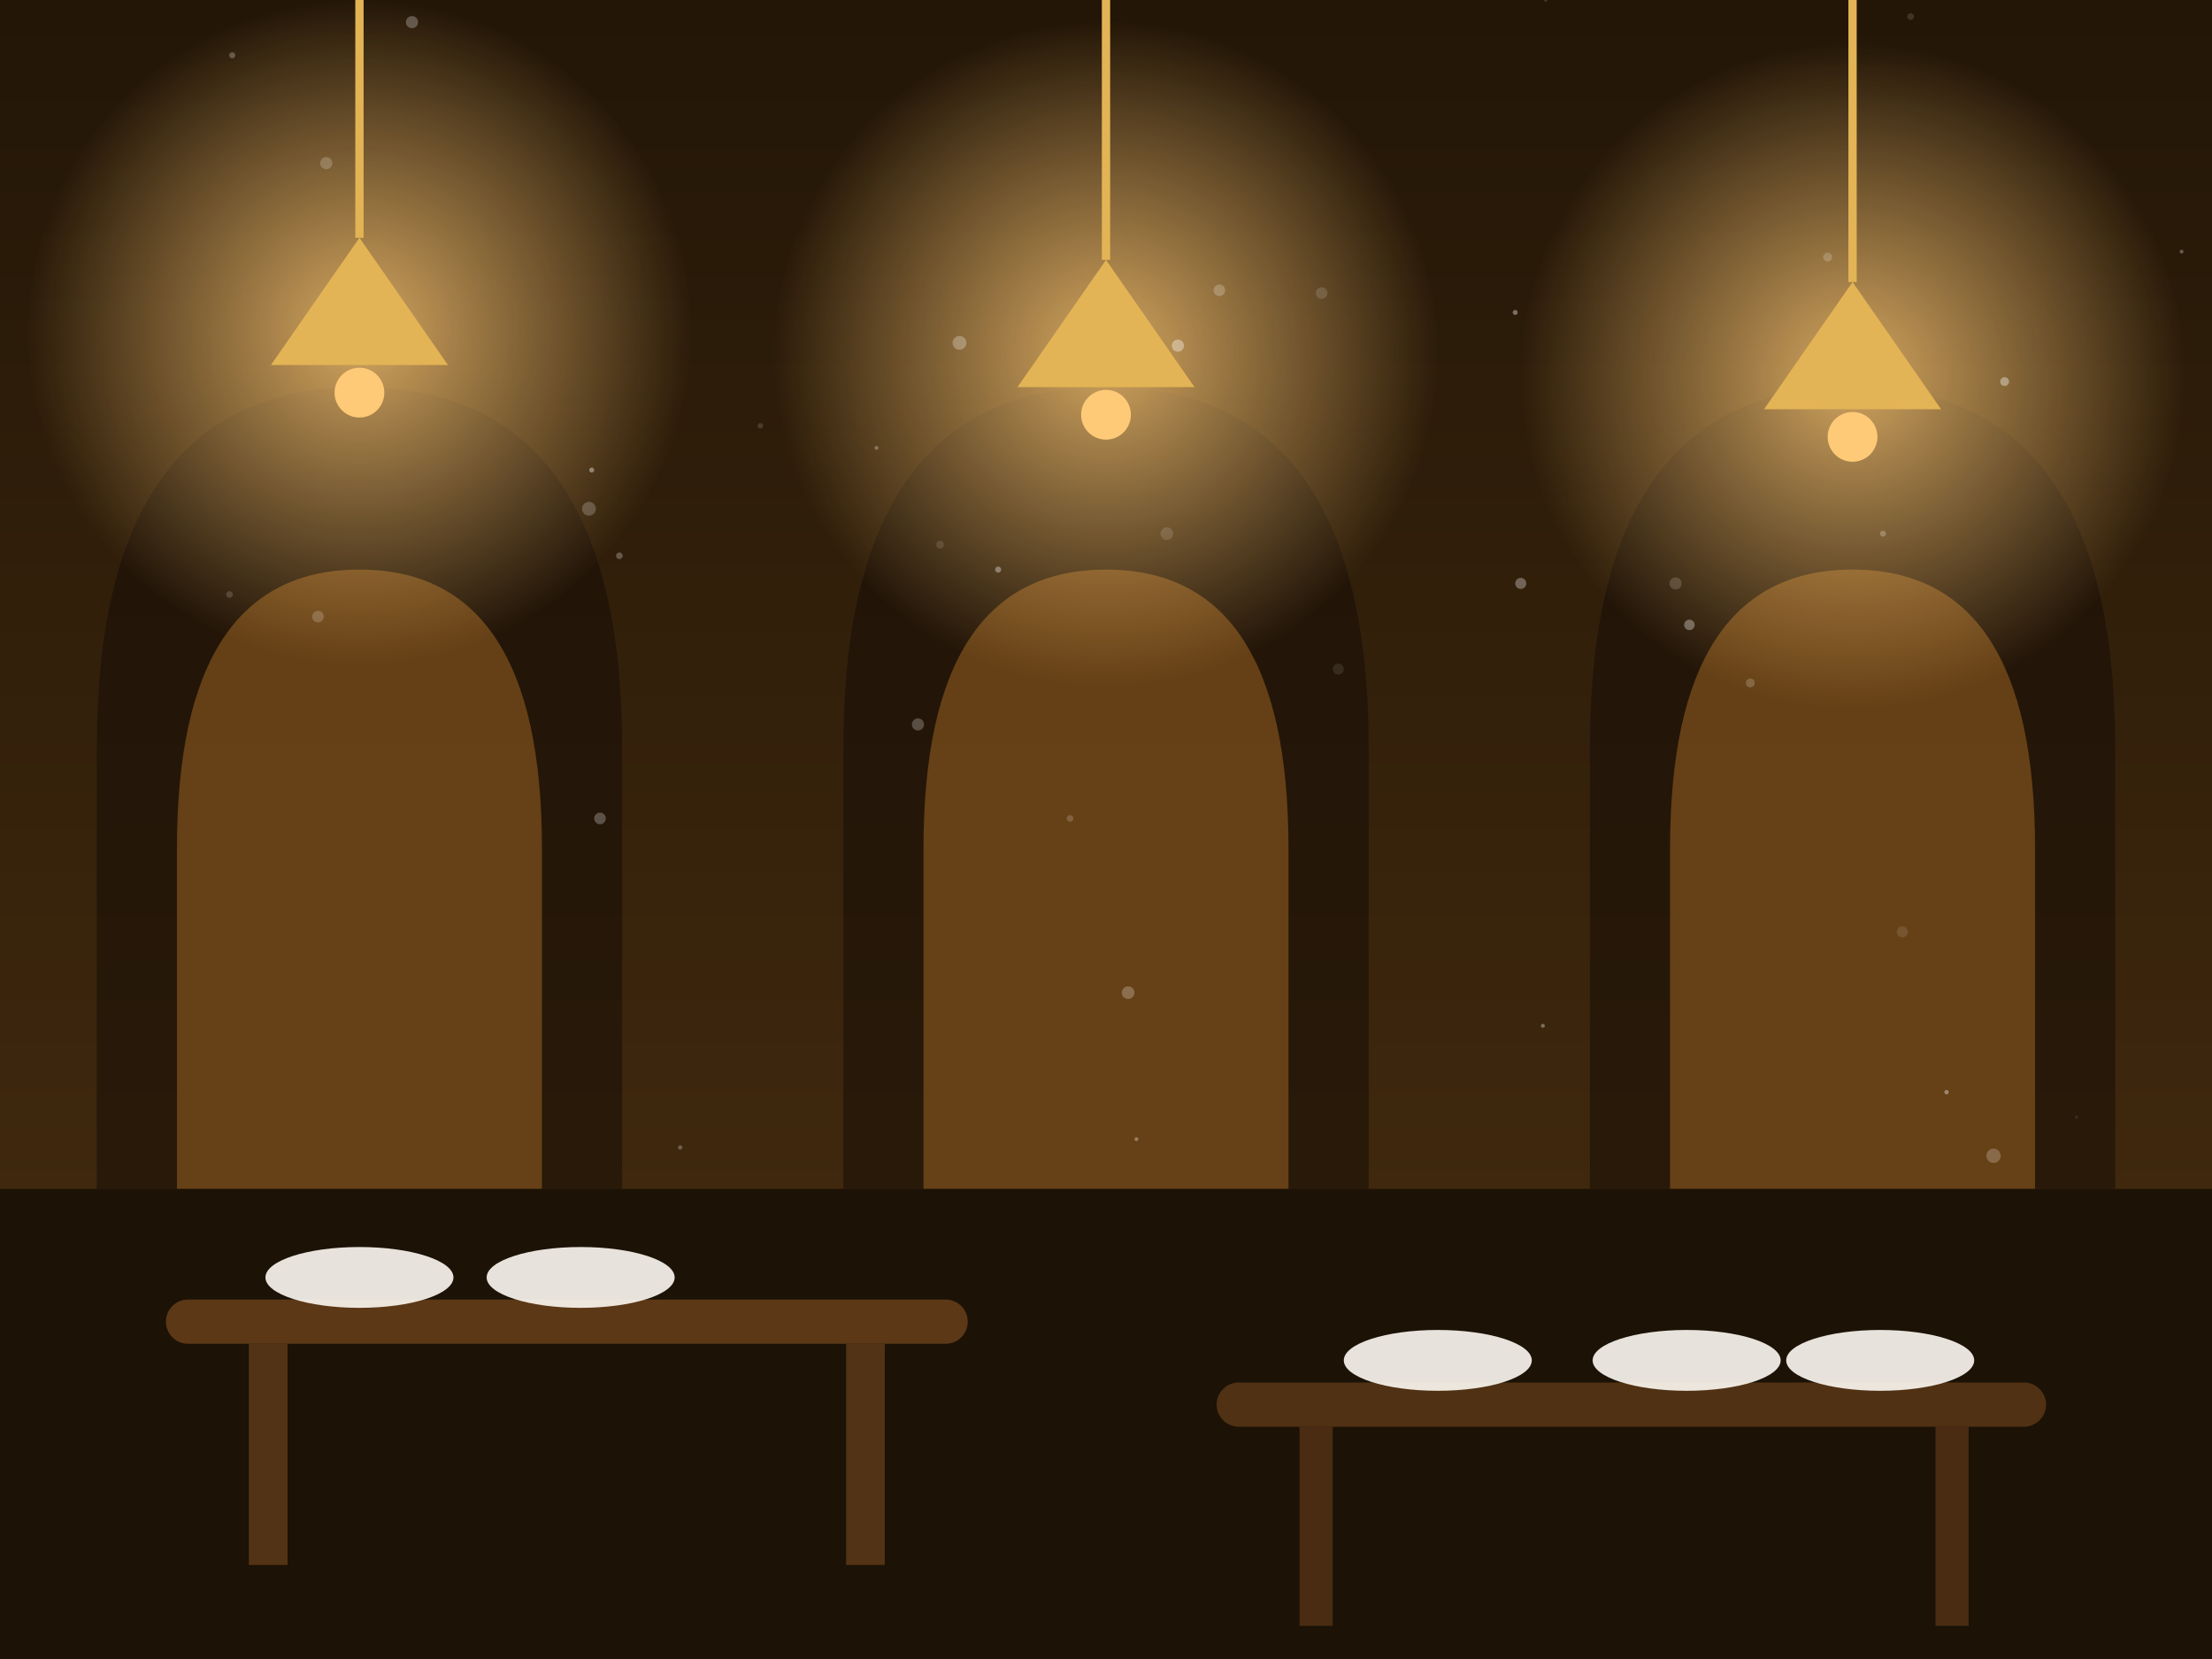
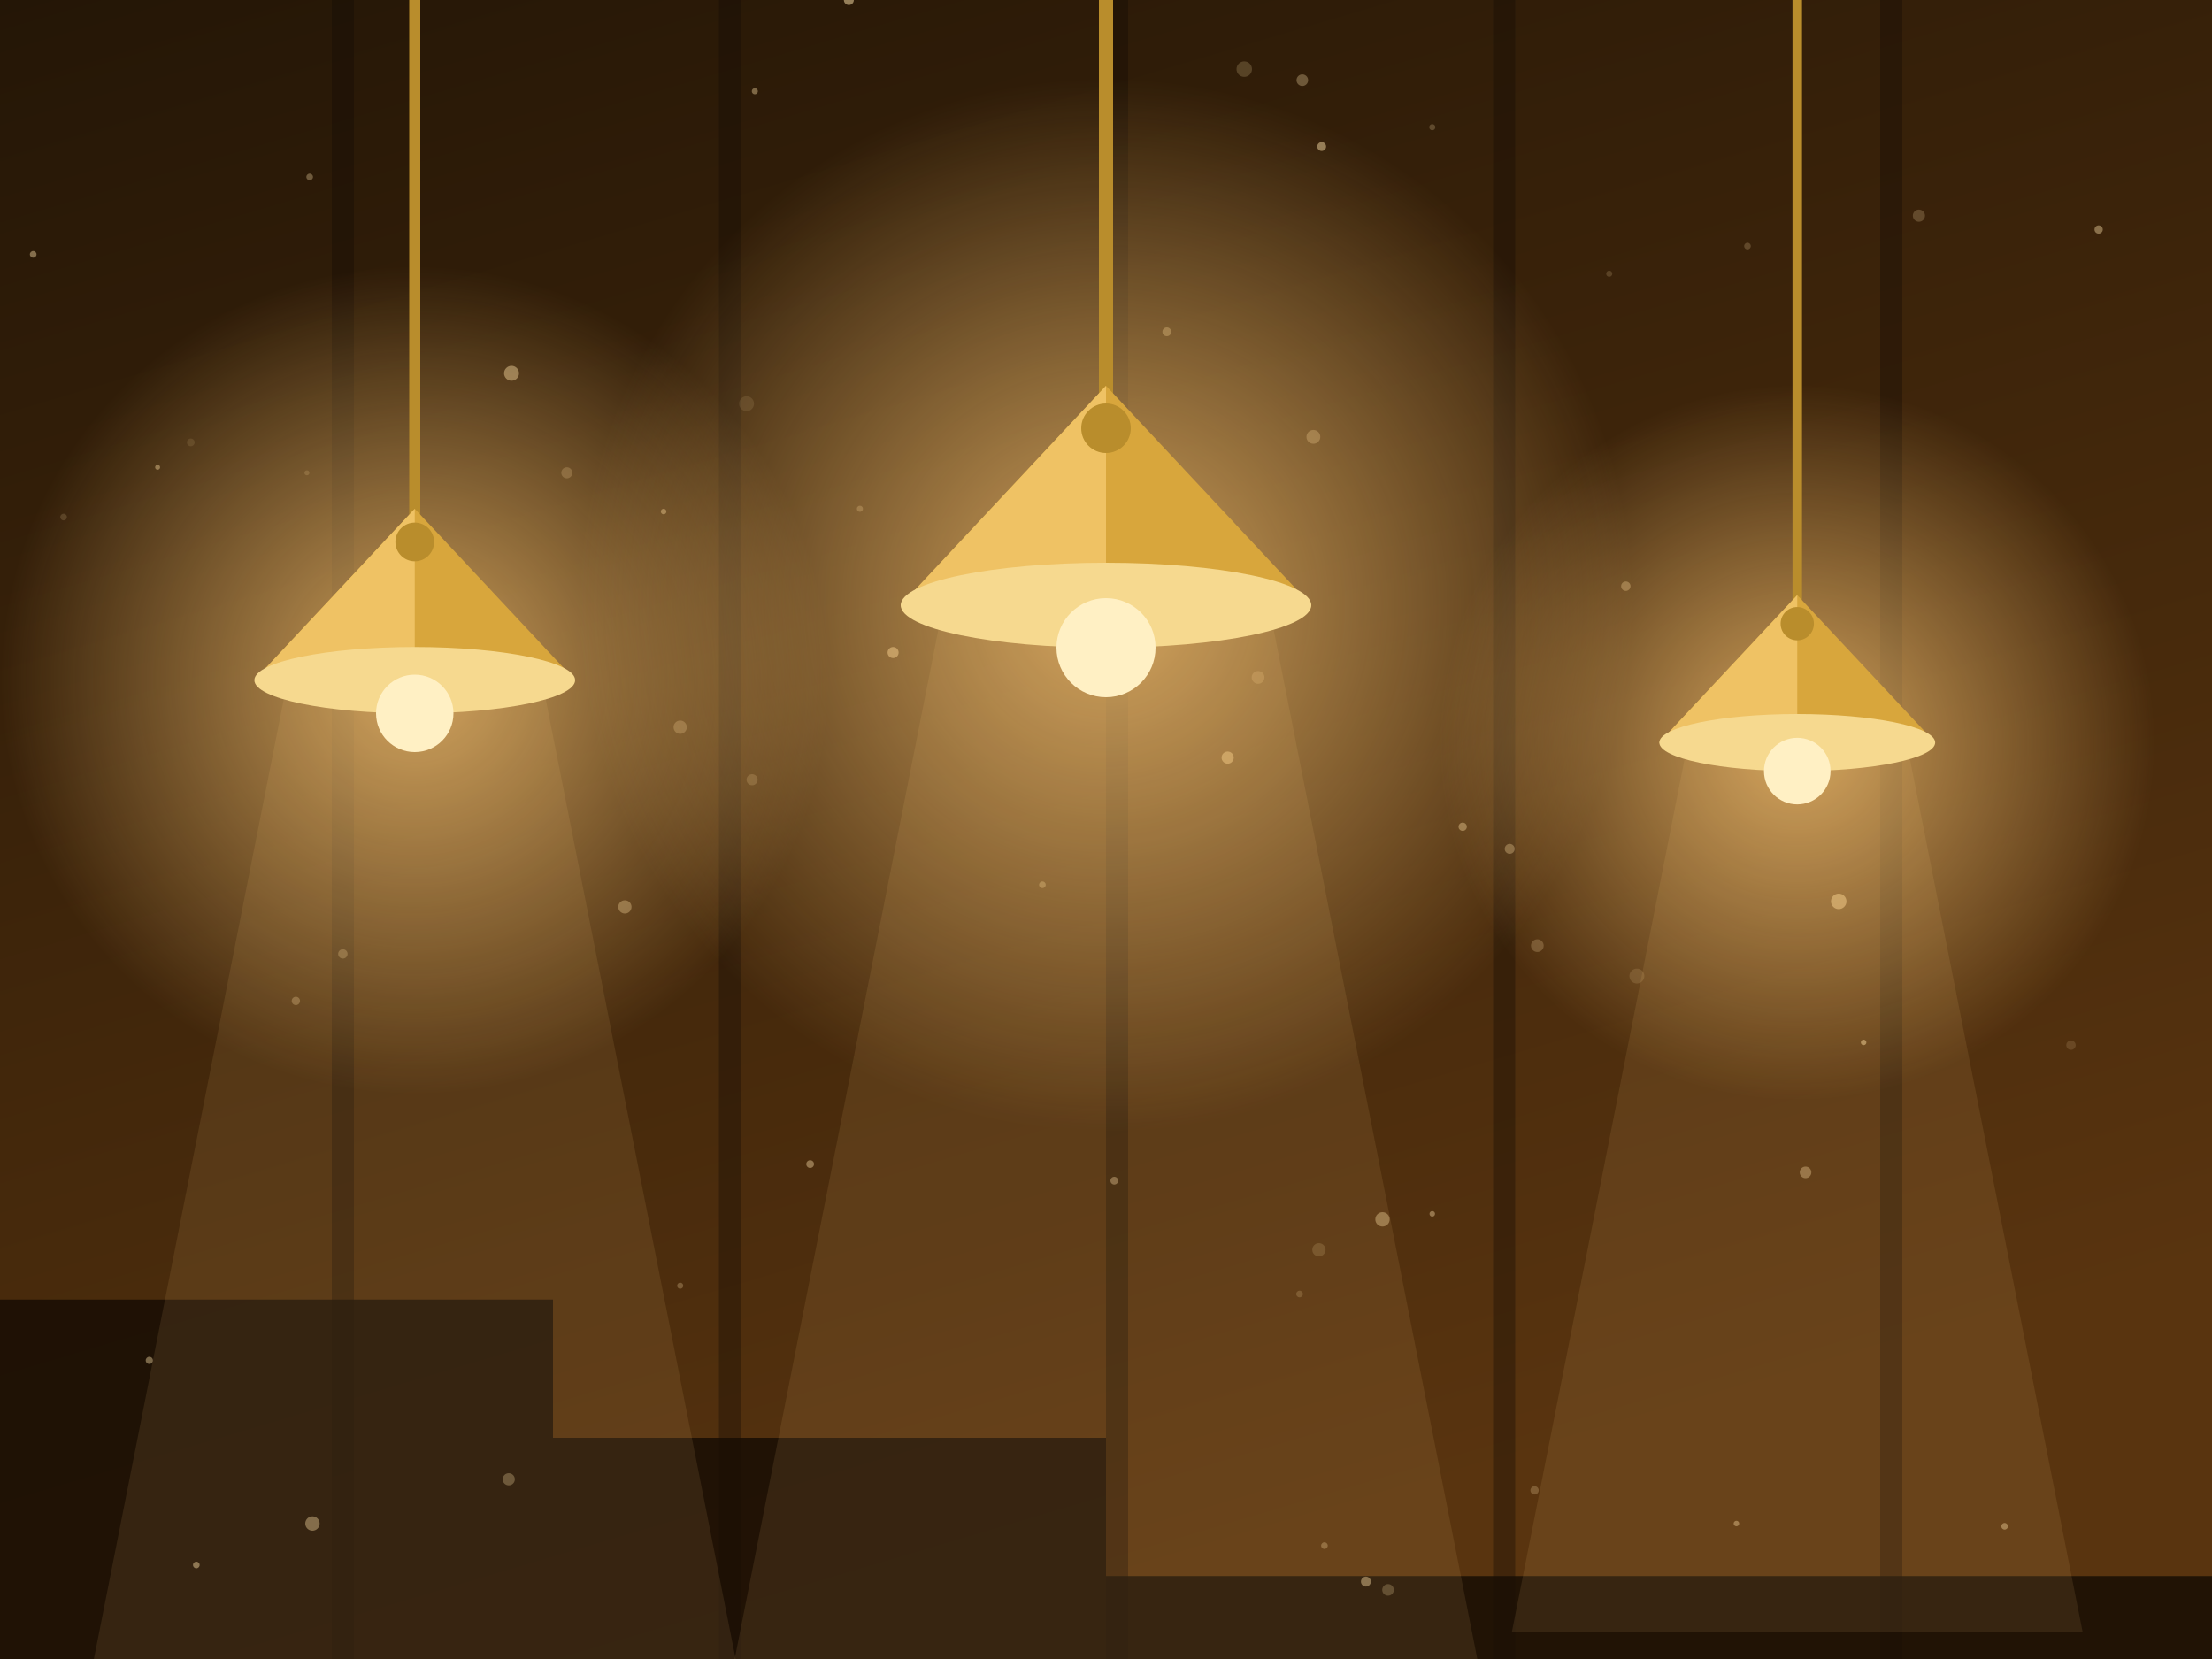
<svg xmlns="http://www.w3.org/2000/svg" width="800" height="600" viewBox="0 0 800 600" role="img">
  <defs>
-     <linearGradient id="bg" x1="0" y1="0" x2="0" y2="1">
-       <stop offset="0" stop-color="#231607" />
-       <stop offset="1" stop-color="#4a2f10" />
+     <linearGradient id="bg" x1="0" y1="0" x2="0.4" y2="1">
+       <stop offset="0" stop-color="#241606" />
+       <stop offset="1" stop-color="#59340f" />
    </linearGradient>
-     <radialGradient id="lamp" cx="0.5" cy="0.5" r="0.5">
-       <stop offset="0" stop-color="#ffca77" stop-opacity="0.8" />
+     <radialGradient id="lampGlow" cx="0.5" cy="0.5" r="0.5">
+       <stop offset="0" stop-color="#ffca77" stop-opacity="0.75" />
      <stop offset="1" stop-color="#ffca77" stop-opacity="0" />
    </radialGradient>
  </defs>
  <rect width="800" height="600" fill="url(#bg)" />
-   <path d="M35 430 V270.5 Q35 140 130 140 Q225 140 225 270.5 V430 Z" fill="#150d05" opacity="0.55" />
-   <path d="M64 430 V306.8 Q64 206 130 206 Q196 206 196 306.8 V430 Z" fill="#6d4517" opacity="0.9" />
-   <circle cx="130" cy="120" r="120" fill="url(#lamp)" />
-   <line x1="130" y1="0" x2="130" y2="86" stroke="#e3b455" stroke-width="3" />
-   <path d="M98 132 L130 86 L162 132 Z" fill="#e3b455" />
-   <circle cx="130" cy="142" r="9" fill="#ffca77" />
-   <path d="M305 430 V270.5 Q305 140 400 140 Q495 140 495 270.5 V430 Z" fill="#150d05" opacity="0.55" />
-   <path d="M334 430 V306.8 Q334 206 400 206 Q466 206 466 306.8 V430 Z" fill="#6d4517" opacity="0.9" />
-   <circle cx="400" cy="128" r="120" fill="url(#lamp)" />
-   <line x1="400" y1="0" x2="400" y2="94" stroke="#e3b455" stroke-width="3" />
-   <path d="M368 140 L400 94 L432 140 Z" fill="#e3b455" />
-   <circle cx="400" cy="150" r="9" fill="#ffca77" />
-   <path d="M575 430 V270.5 Q575 140 670 140 Q765 140 765 270.5 V430 Z" fill="#150d05" opacity="0.55" />
-   <path d="M604 430 V306.8 Q604 206 670 206 Q736 206 736 306.8 V430 Z" fill="#6d4517" opacity="0.9" />
-   <circle cx="670" cy="136" r="120" fill="url(#lamp)" />
-   <line x1="670" y1="0" x2="670" y2="102" stroke="#e3b455" stroke-width="3" />
-   <path d="M638 148 L670 102 L702 148 Z" fill="#e3b455" />
-   <circle cx="670" cy="158" r="9" fill="#ffca77" />
-   <rect y="430" width="800" height="170" fill="#1c1206" />
-   <rect x="60" y="470" width="290" height="16" rx="8" fill="#5c3817" />
-   <rect x="90" y="486" width="14" height="80" fill="#5c3817" opacity="0.85" />
-   <rect x="306" y="486" width="14" height="80" fill="#5c3817" opacity="0.85" />
-   <rect x="440" y="500" width="300" height="16" rx="8" fill="#5c3817" opacity="0.8" />
-   <rect x="470" y="516" width="12" height="72" fill="#5c3817" opacity="0.7" />
-   <rect x="700" y="516" width="12" height="72" fill="#5c3817" opacity="0.7" />
-   <ellipse cx="130" cy="462" rx="34" ry="11" fill="#fdf9f3" opacity="0.9" />
-   <ellipse cx="210" cy="462" rx="34" ry="11" fill="#fdf9f3" opacity="0.9" />
-   <ellipse cx="520" cy="492" rx="34" ry="11" fill="#fdf9f3" opacity="0.9" />
-   <ellipse cx="610" cy="492" rx="34" ry="11" fill="#fdf9f3" opacity="0.9" />
-   <ellipse cx="680" cy="492" rx="34" ry="11" fill="#fdf9f3" opacity="0.9" />
-   <circle cx="633" cy="247" r="1.6" fill="#fff" opacity="0.19" />
-   <circle cx="558" cy="371" r="0.7" fill="#fff" opacity="0.35" />
-   <circle cx="550" cy="211" r="2.0" fill="#fff" opacity="0.31" />
-   <circle cx="224" cy="201" r="1.2" fill="#fff" opacity="0.26" />
-   <circle cx="725" cy="138" r="1.6" fill="#fff" opacity="0.36" />
-   <circle cx="361" cy="206" r="1.1" fill="#fff" opacity="0.35" />
-   <circle cx="275" cy="154" r="1.0" fill="#fff" opacity="0.14" />
-   <circle cx="246" cy="415" r="0.8" fill="#fff" opacity="0.25" />
-   <circle cx="340" cy="197" r="1.4" fill="#fff" opacity="0.12" />
-   <circle cx="347" cy="124" r="2.5" fill="#fff" opacity="0.27" />
-   <circle cx="332" cy="262" r="2.2" fill="#fff" opacity="0.24" />
-   <circle cx="704" cy="395" r="0.8" fill="#fff" opacity="0.37" />
-   <circle cx="606" cy="211" r="2.2" fill="#fff" opacity="0.16" />
-   <circle cx="115" cy="223" r="2.1" fill="#fff" opacity="0.19" />
-   <circle cx="214" cy="170" r="0.9" fill="#fff" opacity="0.38" />
-   <circle cx="83" cy="215" r="1.2" fill="#fff" opacity="0.16" />
-   <circle cx="217" cy="296" r="2.1" fill="#fff" opacity="0.26" />
-   <circle cx="688" cy="337" r="2.0" fill="#fff" opacity="0.11" />
-   <circle cx="559" cy="0" r="0.6" fill="#fff" opacity="0.14" />
-   <circle cx="317" cy="162" r="0.7" fill="#fff" opacity="0.28" />
-   <circle cx="84" cy="20" r="1.1" fill="#fff" opacity="0.25" />
-   <circle cx="387" cy="296" r="1.2" fill="#fff" opacity="0.18" />
-   <circle cx="681" cy="193" r="1.1" fill="#fff" opacity="0.24" />
-   <circle cx="411" cy="412" r="0.7" fill="#fff" opacity="0.33" />
-   <circle cx="548" cy="113" r="0.9" fill="#fff" opacity="0.37" />
-   <circle cx="478" cy="106" r="2.1" fill="#fff" opacity="0.14" />
-   <circle cx="422" cy="193" r="2.3" fill="#fff" opacity="0.13" />
-   <circle cx="661" cy="93" r="1.6" fill="#fff" opacity="0.19" />
-   <circle cx="426" cy="125" r="2.2" fill="#fff" opacity="0.37" />
-   <circle cx="484" cy="242" r="2.0" fill="#fff" opacity="0.09" />
-   <circle cx="691" cy="6" r="1.2" fill="#fff" opacity="0.13" />
-   <circle cx="611" cy="226" r="1.9" fill="#fff" opacity="0.33" />
-   <circle cx="441" cy="105" r="2.1" fill="#fff" opacity="0.22" />
-   <circle cx="721" cy="418" r="2.6" fill="#fff" opacity="0.22" />
-   <circle cx="149" cy="8" r="2.2" fill="#fff" opacity="0.26" />
-   <circle cx="408" cy="359" r="2.3" fill="#fff" opacity="0.24" />
-   <circle cx="751" cy="404" r="0.6" fill="#fff" opacity="0.08" />
-   <circle cx="118" cy="59" r="2.2" fill="#fff" opacity="0.20" />
-   <circle cx="789" cy="91" r="0.7" fill="#fff" opacity="0.28" />
-   <circle cx="213" cy="184" r="2.5" fill="#fff" opacity="0.21" />
+   <rect x="-20" y="0" width="8" height="600" fill="#120a03" opacity="0.35" />
+   <rect x="120" y="0" width="8" height="600" fill="#120a03" opacity="0.35" />
+   <rect x="260" y="0" width="8" height="600" fill="#120a03" opacity="0.35" />
+   <rect x="400" y="0" width="8" height="600" fill="#120a03" opacity="0.35" />
+   <rect x="540" y="0" width="8" height="600" fill="#120a03" opacity="0.35" />
+   <rect x="680" y="0" width="8" height="600" fill="#120a03" opacity="0.35" />
+   <path d="M0 470 L200 470 L200 520 L400 520 L400 570 L800 570 L800 600 L0 600 Z" fill="#170d04" opacity="0.85" />
+   <circle cx="475" cy="158" r="2.5" fill="#ffe3ac" opacity="0.27" />
+   <circle cx="556" cy="342" r="2.3" fill="#ffe3ac" opacity="0.22" />
+   <circle cx="477" cy="452" r="2.4" fill="#ffe3ac" opacity="0.15" />
+   <circle cx="694" cy="78" r="2.2" fill="#ffe3ac" opacity="0.21" />
+   <circle cx="240" cy="185" r="1.0" fill="#ffe3ac" opacity="0.39" />
+   <circle cx="23" cy="187" r="1.2" fill="#ffe3ac" opacity="0.16" />
+   <circle cx="450" cy="25" r="2.8" fill="#ffe3ac" opacity="0.19" />
+   <circle cx="226" cy="328" r="2.4" fill="#ffe3ac" opacity="0.33" />
+   <circle cx="471" cy="29" r="2.1" fill="#ffe3ac" opacity="0.30" />
+   <circle cx="759" cy="83" r="1.5" fill="#ffe3ac" opacity="0.40" />
+   <circle cx="478" cy="53" r="1.6" fill="#ffe3ac" opacity="0.47" />
+   <circle cx="582" cy="99" r="1.1" fill="#ffe3ac" opacity="0.17" />
+   <circle cx="632" cy="89" r="1.2" fill="#ffe3ac" opacity="0.20" />
+   <circle cx="124" cy="345" r="1.7" fill="#ffe3ac" opacity="0.25" />
+   <circle cx="444" cy="274" r="2.2" fill="#ffe3ac" opacity="0.43" />
+   <circle cx="57" cy="169" r="0.9" fill="#ffe3ac" opacity="0.40" />
+   <circle cx="246" cy="263" r="2.4" fill="#ffe3ac" opacity="0.24" />
+   <circle cx="273" cy="33" r="1.1" fill="#ffe3ac" opacity="0.38" />
+   <circle cx="108" cy="244" r="1.5" fill="#ffe3ac" opacity="0.17" />
+   <circle cx="529" cy="299" r="1.5" fill="#ffe3ac" opacity="0.38" />
+   <circle cx="665" cy="326" r="2.8" fill="#ffe3ac" opacity="0.47" />
+   <circle cx="307" cy="0" r="1.8" fill="#ffe3ac" opacity="0.50" />
+   <circle cx="168" cy="236" r="2.1" fill="#ffe3ac" opacity="0.21" />
+   <circle cx="592" cy="353" r="2.7" fill="#ffe3ac" opacity="0.14" />
+   <circle cx="628" cy="551" r="1.0" fill="#ffe3ac" opacity="0.38" />
+   <circle cx="205" cy="171" r="2.0" fill="#ffe3ac" opacity="0.21" />
+   <circle cx="185" cy="135" r="2.7" fill="#ffe3ac" opacity="0.43" />
+   <circle cx="311" cy="184" r="1.1" fill="#ffe3ac" opacity="0.24" />
+   <circle cx="323" cy="236" r="2.0" fill="#ffe3ac" opacity="0.46" />
+   <circle cx="107" cy="362" r="1.5" fill="#ffe3ac" opacity="0.27" />
+   <circle cx="502" cy="575" r="2.1" fill="#ffe3ac" opacity="0.23" />
+   <circle cx="184" cy="535" r="2.2" fill="#ffe3ac" opacity="0.28" />
+   <circle cx="494" cy="572" r="1.8" fill="#ffe3ac" opacity="0.42" />
+   <circle cx="674" cy="377" r="1.0" fill="#ffe3ac" opacity="0.47" />
+   <circle cx="112" cy="64" r="1.2" fill="#ffe3ac" opacity="0.32" />
+   <circle cx="113" cy="551" r="2.6" fill="#ffe3ac" opacity="0.39" />
+   <circle cx="272" cy="282" r="2.0" fill="#ffe3ac" opacity="0.18" />
+   <circle cx="455" cy="245" r="2.3" fill="#ffe3ac" opacity="0.20" />
+   <circle cx="518" cy="46" r="1.1" fill="#ffe3ac" opacity="0.22" />
+   <circle cx="546" cy="307" r="1.8" fill="#ffe3ac" opacity="0.31" />
+   <circle cx="518" cy="439" r="1.0" fill="#ffe3ac" opacity="0.39" />
+   <circle cx="71" cy="566" r="1.2" fill="#ffe3ac" opacity="0.44" />
+   <circle cx="377" cy="320" r="1.2" fill="#ffe3ac" opacity="0.30" />
+   <circle cx="246" cy="465" r="1.1" fill="#ffe3ac" opacity="0.26" />
+   <circle cx="470" cy="468" r="1.2" fill="#ffe3ac" opacity="0.18" />
+   <circle cx="500" cy="441" r="2.6" fill="#ffe3ac" opacity="0.37" />
+   <circle cx="54" cy="492" r="1.3" fill="#ffe3ac" opacity="0.41" />
+   <circle cx="111" cy="171" r="0.9" fill="#ffe3ac" opacity="0.17" />
+   <circle cx="555" cy="539" r="1.5" fill="#ffe3ac" opacity="0.23" />
+   <circle cx="12" cy="92" r="1.2" fill="#ffe3ac" opacity="0.42" />
+   <circle cx="270" cy="146" r="2.7" fill="#ffe3ac" opacity="0.11" />
+   <circle cx="69" cy="160" r="1.4" fill="#ffe3ac" opacity="0.11" />
+   <circle cx="725" cy="552" r="1.2" fill="#ffe3ac" opacity="0.39" />
+   <circle cx="422" cy="120" r="1.6" fill="#ffe3ac" opacity="0.30" />
+   <circle cx="403" cy="427" r="1.4" fill="#ffe3ac" opacity="0.35" />
+   <circle cx="293" cy="421" r="1.4" fill="#ffe3ac" opacity="0.40" />
+   <circle cx="749" cy="378" r="1.7" fill="#ffe3ac" opacity="0.14" />
+   <circle cx="479" cy="559" r="1.2" fill="#ffe3ac" opacity="0.28" />
+   <circle cx="653" cy="424" r="2.1" fill="#ffe3ac" opacity="0.34" />
+   <circle cx="588" cy="212" r="1.7" fill="#ffe3ac" opacity="0.31" />
+   <g transform="translate(150 150) scale(1)">
+     <circle cx="0" cy="96" r="150" fill="url(#lampGlow)" />
+     <path d="M-120 470 L-46 96 L46 96 L120 470 Z" fill="#ffcf7a" opacity="0.10" />
+     <line x1="0" y1="-150" x2="0" y2="46" stroke="#b98d2c" stroke-width="4" />
+     <path d="M-58 96 L0 34 L58 96 Z" fill="#d8a63c" />
+     <path d="M-58 96 L0 34 L0 96 Z" fill="#efc264" />
+     <ellipse cx="0" cy="96" rx="58" ry="12" fill="#f6d98f" />
+     <circle cx="0" cy="108" r="14" fill="#fff0c4" />
+     <circle cx="0" cy="46" r="7" fill="#b98d2c" />
+   </g>
+   <g transform="translate(400 96) scale(1.28)">
+     <circle cx="0" cy="96" r="150" fill="url(#lampGlow)" />
+     <path d="M-120 470 L-46 96 L46 96 L120 470 Z" fill="#ffcf7a" opacity="0.10" />
+     <line x1="0" y1="-75" x2="0" y2="46" stroke="#b98d2c" stroke-width="4" />
+     <path d="M-58 96 L0 34 L58 96 Z" fill="#d8a63c" />
+     <path d="M-58 96 L0 34 L0 96 Z" fill="#efc264" />
+     <ellipse cx="0" cy="96" rx="58" ry="12" fill="#f6d98f" />
+     <circle cx="0" cy="108" r="14" fill="#fff0c4" />
+     <circle cx="0" cy="46" r="7" fill="#b98d2c" />
+   </g>
+   <g transform="translate(650 186) scale(0.86)">
+     <circle cx="0" cy="96" r="150" fill="url(#lampGlow)" />
+     <path d="M-120 470 L-46 96 L46 96 L120 470 Z" fill="#ffcf7a" opacity="0.10" />
+     <line x1="0" y1="-216.279" x2="0" y2="46" stroke="#b98d2c" stroke-width="4" />
+     <path d="M-58 96 L0 34 L58 96 Z" fill="#d8a63c" />
+     <path d="M-58 96 L0 34 L0 96 Z" fill="#efc264" />
+     <ellipse cx="0" cy="96" rx="58" ry="12" fill="#f6d98f" />
+     <circle cx="0" cy="108" r="14" fill="#fff0c4" />
+     <circle cx="0" cy="46" r="7" fill="#b98d2c" />
+   </g>
</svg>
